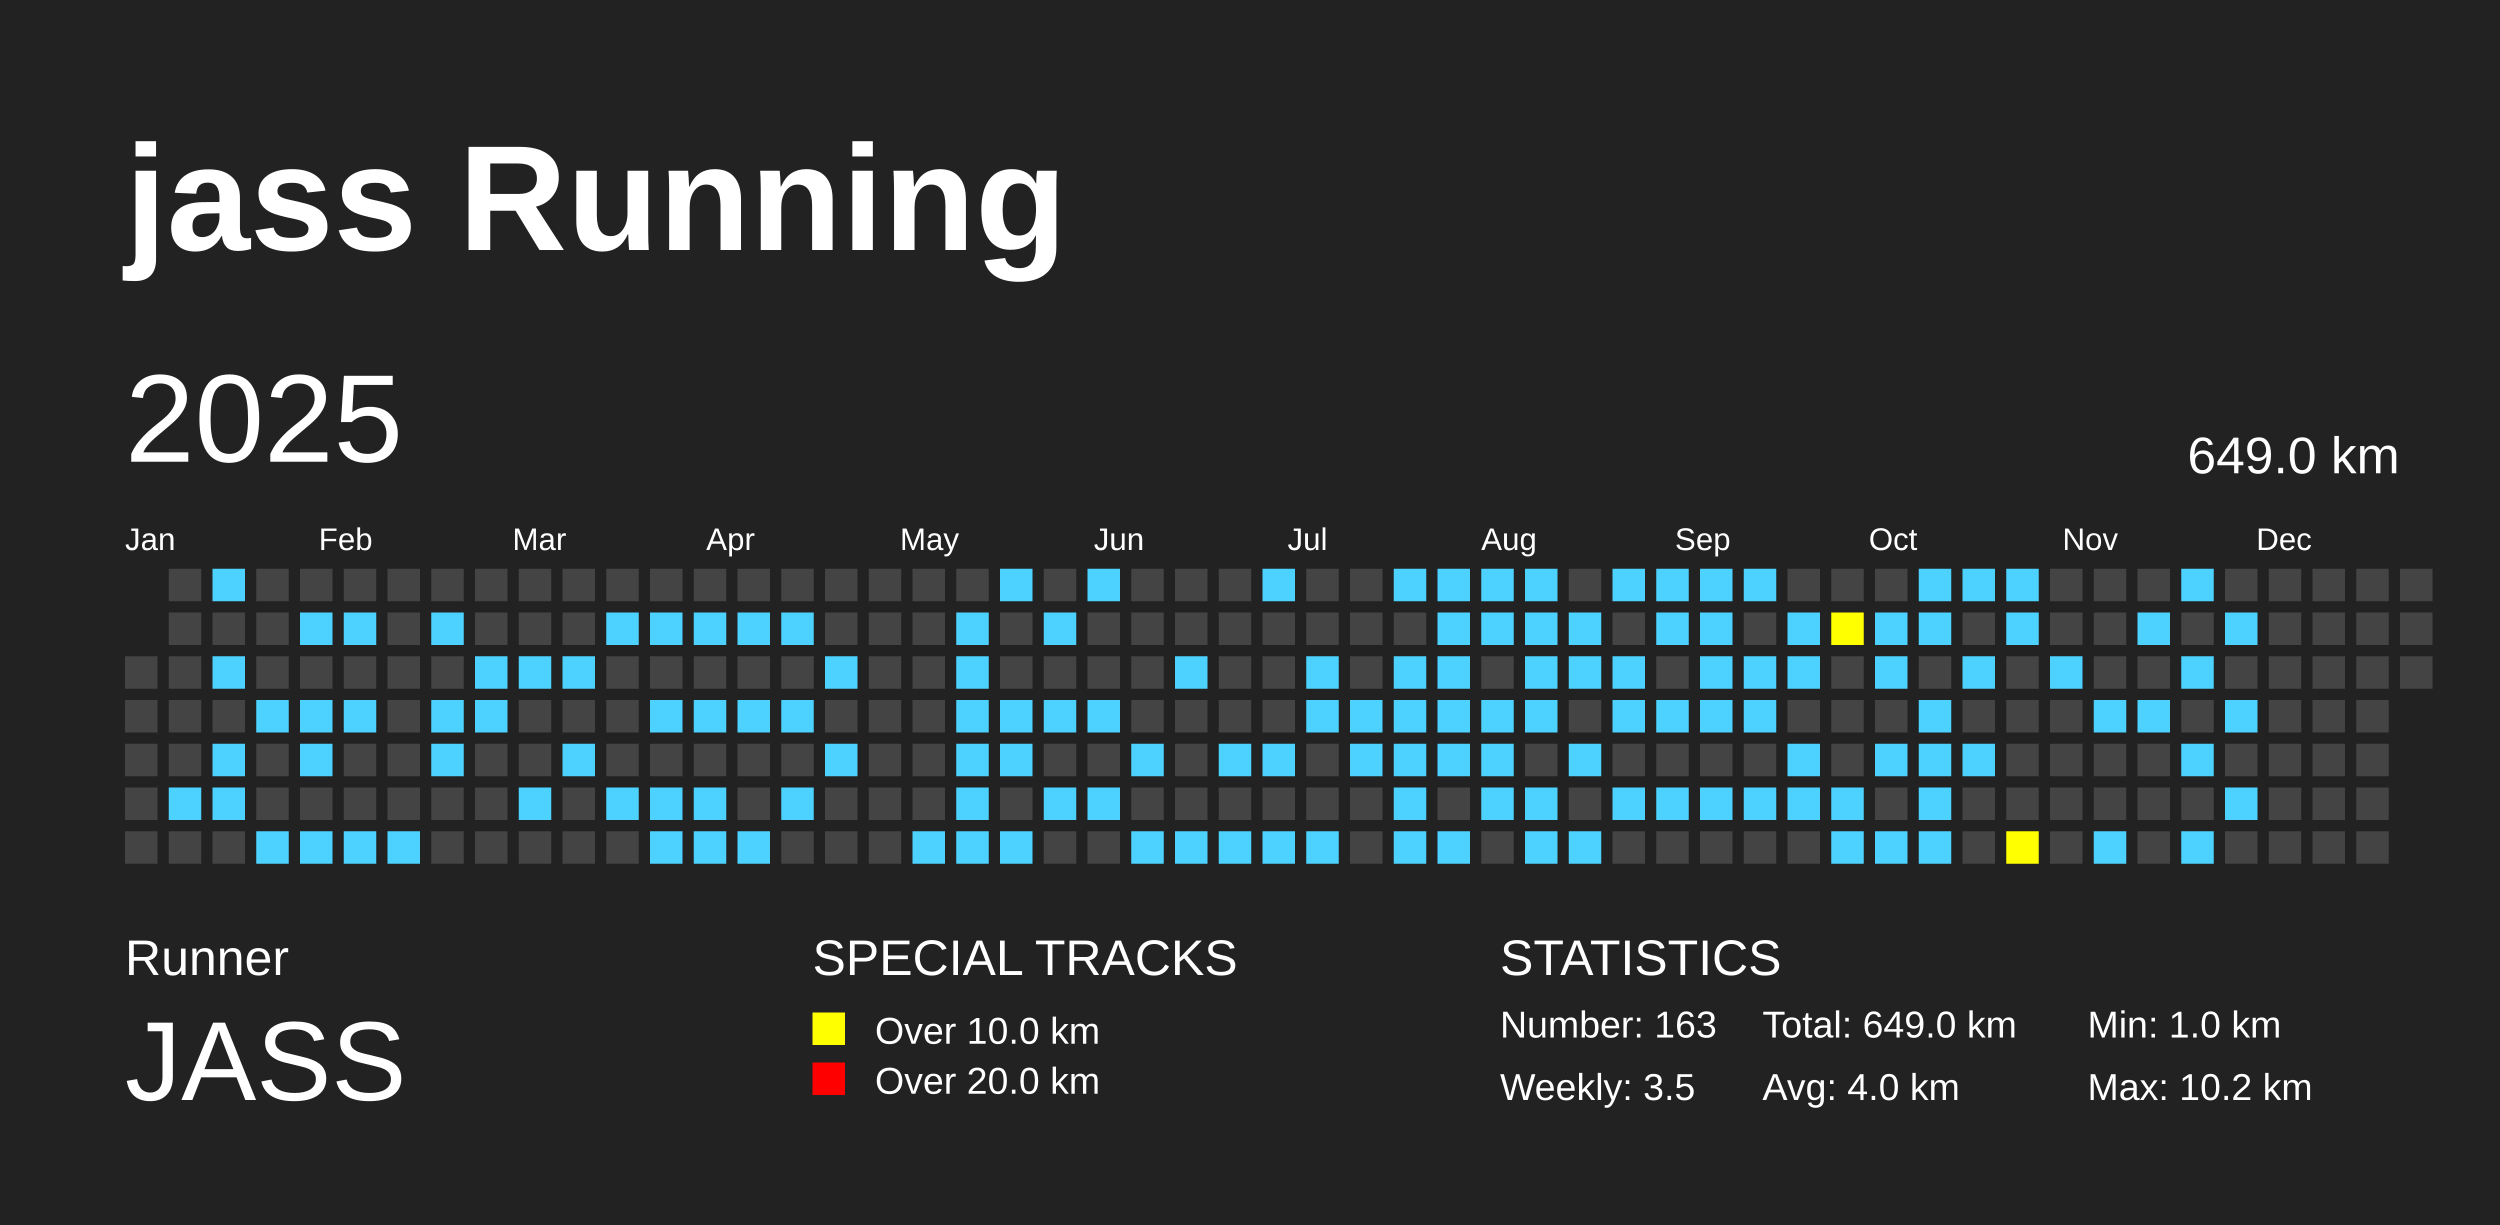
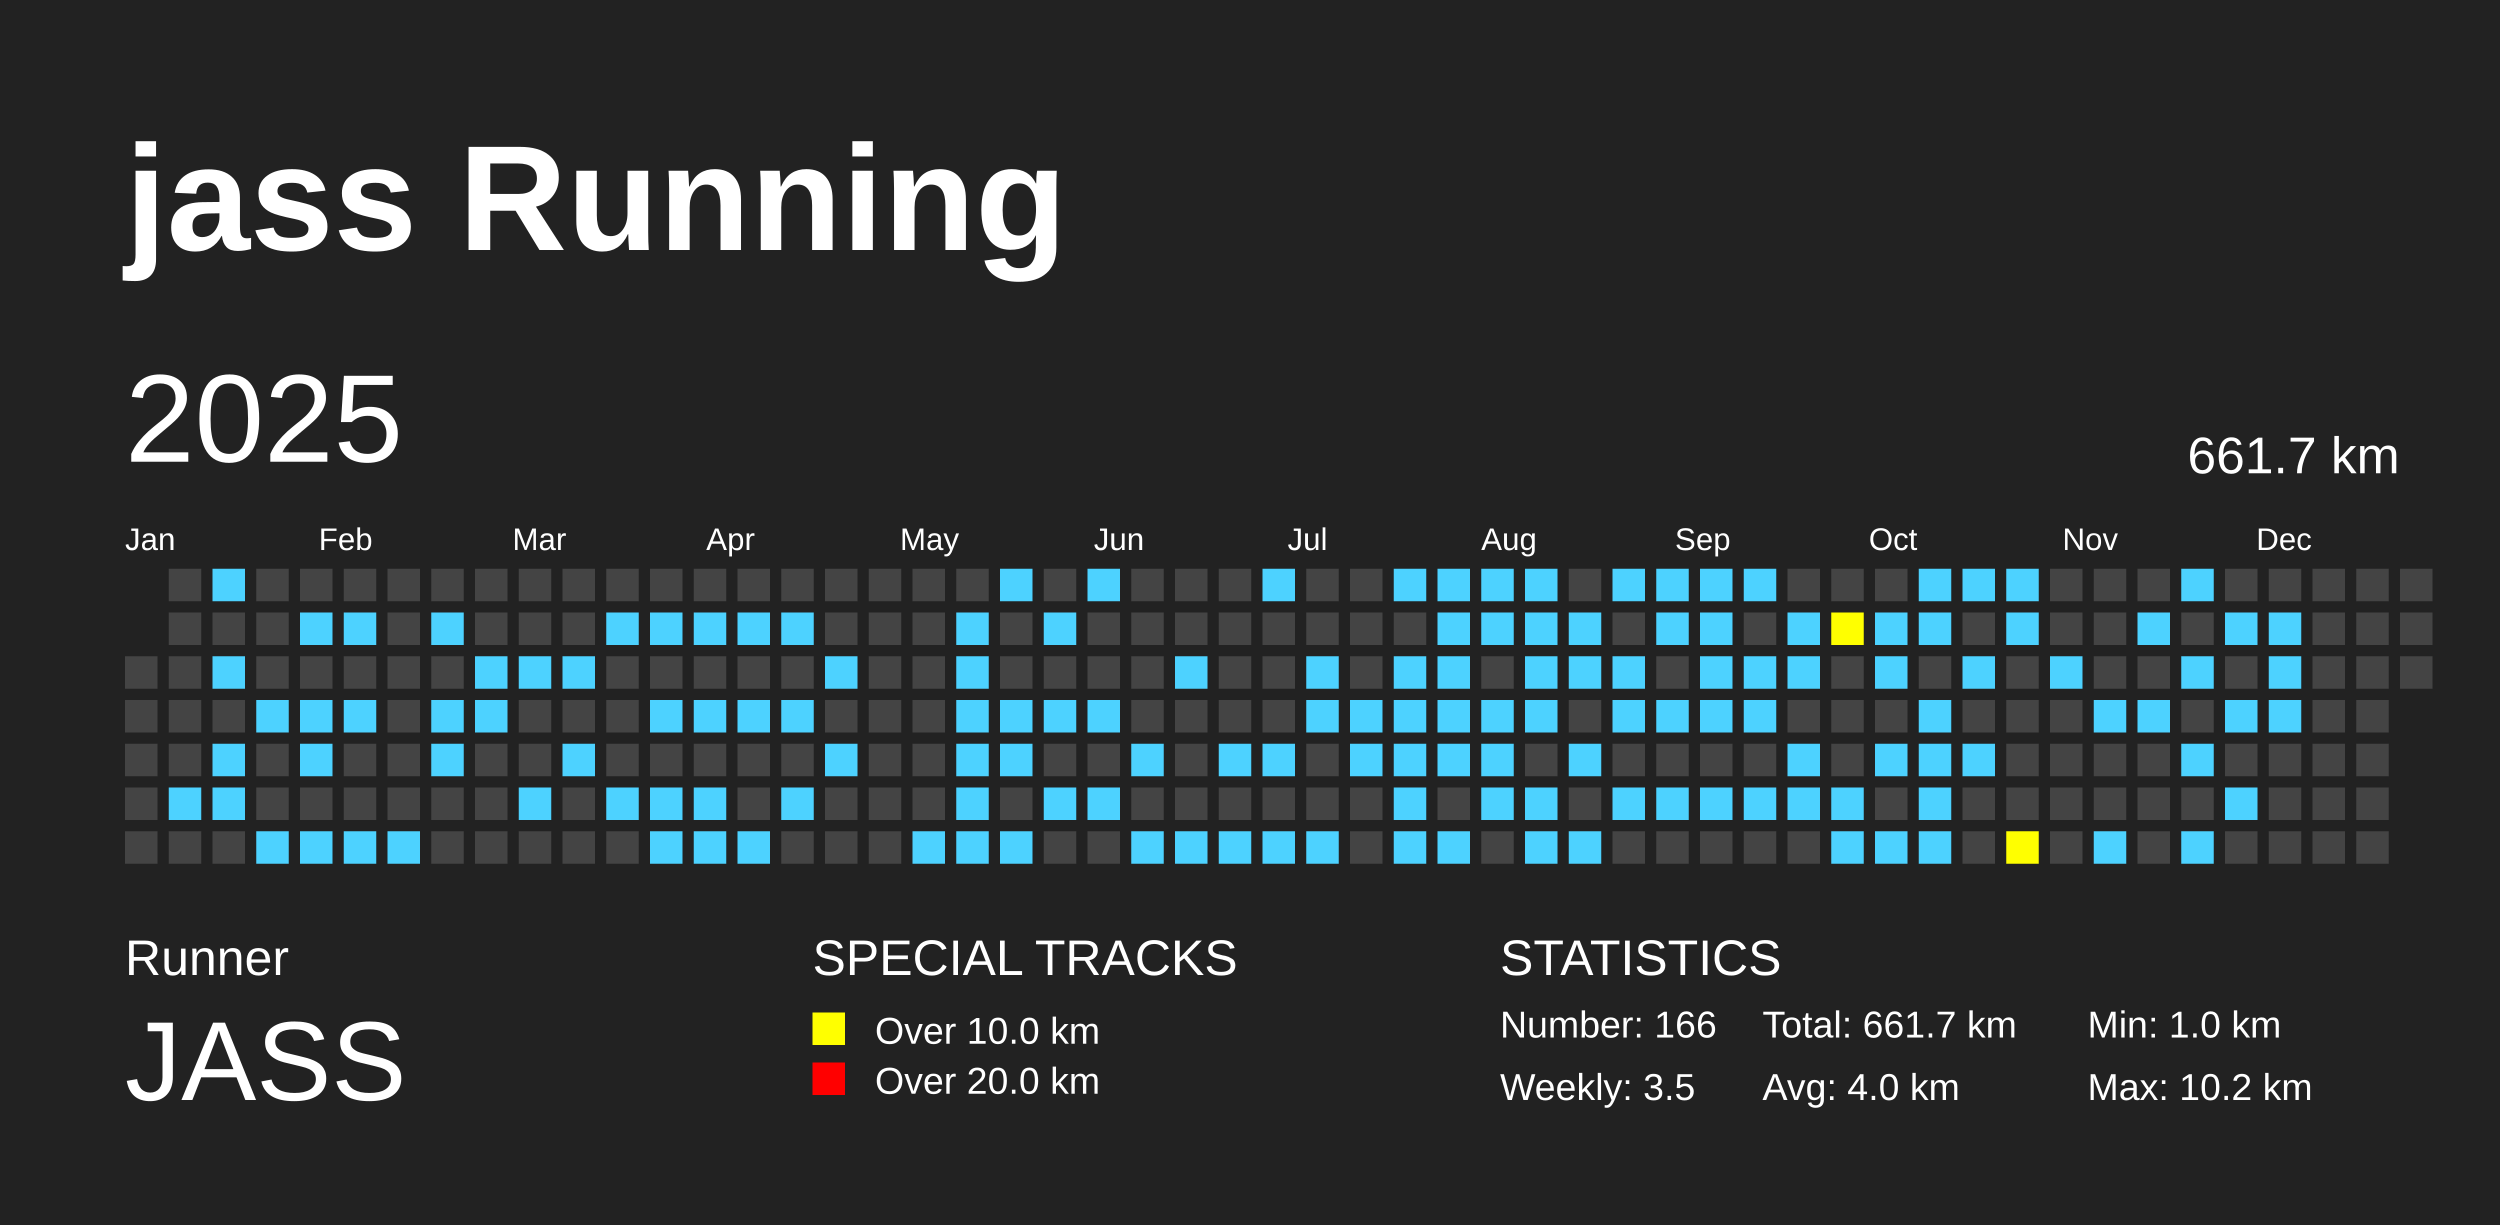
<svg xmlns="http://www.w3.org/2000/svg" baseProfile="full" height="98mm" version="1.1" viewBox="0,0,200,98" width="200mm">
  <defs />
  <rect fill="#222222" height="98" width="200" x="0" y="0" />
  <text fill="#FFFFFF" style="font-size:12px; font-family:Arial; font-weight:bold;" x="10" y="20">jass Running</text>
  <text fill="#FFFFFF" style="font-size:4px; font-family:Arial" x="10" y="78">Runner</text>
  <text fill="#FFFFFF" style="font-size:9px; font-family:Arial" x="10" y="88">JASS</text>
  <text fill="#FFFFFF" style="font-size:4px; font-family:Arial" x="65" y="78">SPECIAL TRACKS</text>
  <rect fill="yellow" height="2.6" width="2.6" x="65" y="81" />
  <text fill="#FFFFFF" style="font-size:3px; font-family:Arial" x="70" y="83.5">Over 10.0 km</text>
  <rect fill="red" height="2.6" width="2.6" x="65" y="85" />
  <text fill="#FFFFFF" style="font-size:3px; font-family:Arial" x="70" y="87.5">Over 20.0 km</text>
  <text fill="#FFFFFF" style="font-size:4px; font-family:Arial" x="120" y="78">STATISTICS</text>
-   <text fill="#FFFFFF" style="font-size:3px; font-family:Arial" x="120" y="83">Number: 163</text>
+   <text fill="#FFFFFF" style="font-size:3px; font-family:Arial" x="120" y="83">Number: 166</text>
  <text fill="#FFFFFF" style="font-size:3px; font-family:Arial" x="120" y="88">Weekly: 3.5</text>
-   <text fill="#FFFFFF" style="font-size:3px; font-family:Arial" x="141" y="83">Total: 649.0 km</text>
+   <text fill="#FFFFFF" style="font-size:3px; font-family:Arial" x="141" y="83">Total: 661.7 km</text>
  <text fill="#FFFFFF" style="font-size:3px; font-family:Arial" x="141" y="88">Avg: 4.0 km</text>
  <text fill="#FFFFFF" style="font-size:3px; font-family:Arial" x="167" y="83">Min: 1.0 km</text>
  <text fill="#FFFFFF" style="font-size:3px; font-family:Arial" x="167" y="88">Max: 10.2 km</text>
  <text dominant-baseline="hanging" fill="#FFFFFF" style="font-size:10.0px; font-family:Arial;" x="10" y="30">2025</text>
-   <text dominant-baseline="hanging" fill="#FFFFFF" style="font-size:4.125px; font-family:Arial;" x="175" y="35">649.0 km</text>
+   <text dominant-baseline="hanging" fill="#FFFFFF" style="font-size:4.125px; font-family:Arial;" x="175" y="35">661.7 km</text>
  <text fill="#FFFFFF" style="font-size:2.5px; font-family:Arial" x="10.0" y="44">Jan</text>
  <text fill="#FFFFFF" style="font-size:2.5px; font-family:Arial" x="25.5" y="44">Feb</text>
  <text fill="#FFFFFF" style="font-size:2.5px; font-family:Arial" x="41.0" y="44">Mar</text>
  <text fill="#FFFFFF" style="font-size:2.5px; font-family:Arial" x="56.5" y="44">Apr</text>
  <text fill="#FFFFFF" style="font-size:2.5px; font-family:Arial" x="72.0" y="44">May</text>
  <text fill="#FFFFFF" style="font-size:2.5px; font-family:Arial" x="87.5" y="44">Jun</text>
  <text fill="#FFFFFF" style="font-size:2.5px; font-family:Arial" x="103.0" y="44">Jul</text>
  <text fill="#FFFFFF" style="font-size:2.5px; font-family:Arial" x="118.5" y="44">Aug</text>
  <text fill="#FFFFFF" style="font-size:2.5px; font-family:Arial" x="134.0" y="44">Sep</text>
  <text fill="#FFFFFF" style="font-size:2.5px; font-family:Arial" x="149.5" y="44">Oct</text>
  <text fill="#FFFFFF" style="font-size:2.5px; font-family:Arial" x="165.0" y="44">Nov</text>
  <text fill="#FFFFFF" style="font-size:2.5px; font-family:Arial" x="180.5" y="44">Dec</text>
  <rect fill="#444444" height="2.6" width="2.6" x="10.0" y="52.5" />
  <rect fill="#444444" height="2.6" width="2.6" x="10.0" y="56.0" />
  <rect fill="#444444" height="2.6" width="2.6" x="10.0" y="59.5" />
  <rect fill="#444444" height="2.6" width="2.6" x="10.0" y="63.0" />
  <rect fill="#444444" height="2.6" width="2.6" x="10.0" y="66.5" />
  <rect fill="#444444" height="2.6" width="2.6" x="13.5" y="45.5" />
  <rect fill="#444444" height="2.6" width="2.6" x="13.5" y="49.0" />
  <rect fill="#444444" height="2.6" width="2.6" x="13.5" y="52.5" />
  <rect fill="#444444" height="2.6" width="2.6" x="13.5" y="56.0" />
  <rect fill="#444444" height="2.6" width="2.6" x="13.5" y="59.5" />
  <rect fill="#4DD2FF" height="2.6" width="2.6" x="13.5" y="63.0" />
  <rect fill="#444444" height="2.6" width="2.6" x="13.5" y="66.5" />
  <rect fill="#4DD2FF" height="2.6" width="2.6" x="17.0" y="45.5" />
  <rect fill="#444444" height="2.6" width="2.6" x="17.0" y="49.0" />
  <rect fill="#4DD2FF" height="2.6" width="2.6" x="17.0" y="52.5" />
  <rect fill="#444444" height="2.6" width="2.6" x="17.0" y="56.0" />
  <rect fill="#4DD2FF" height="2.6" width="2.6" x="17.0" y="59.5" />
  <rect fill="#4DD2FF" height="2.6" width="2.6" x="17.0" y="63.0" />
  <rect fill="#444444" height="2.6" width="2.6" x="17.0" y="66.5" />
  <rect fill="#444444" height="2.6" width="2.6" x="20.5" y="45.5" />
  <rect fill="#444444" height="2.6" width="2.6" x="20.5" y="49.0" />
  <rect fill="#444444" height="2.6" width="2.6" x="20.5" y="52.5" />
  <rect fill="#4DD2FF" height="2.6" width="2.6" x="20.5" y="56.0" />
  <rect fill="#444444" height="2.6" width="2.6" x="20.5" y="59.5" />
  <rect fill="#444444" height="2.6" width="2.6" x="20.5" y="63.0" />
  <rect fill="#4DD2FF" height="2.6" width="2.6" x="20.5" y="66.5" />
  <rect fill="#444444" height="2.6" width="2.6" x="24.0" y="45.5" />
  <rect fill="#4DD2FF" height="2.6" width="2.6" x="24.0" y="49.0" />
  <rect fill="#444444" height="2.6" width="2.6" x="24.0" y="52.5" />
  <rect fill="#4DD2FF" height="2.6" width="2.6" x="24.0" y="56.0" />
  <rect fill="#4DD2FF" height="2.6" width="2.6" x="24.0" y="59.5" />
  <rect fill="#444444" height="2.6" width="2.6" x="24.0" y="63.0" />
  <rect fill="#4DD2FF" height="2.6" width="2.6" x="24.0" y="66.5" />
  <rect fill="#444444" height="2.6" width="2.6" x="27.5" y="45.5" />
  <rect fill="#4DD2FF" height="2.6" width="2.6" x="27.5" y="49.0" />
  <rect fill="#444444" height="2.6" width="2.6" x="27.5" y="52.5" />
  <rect fill="#4DD2FF" height="2.6" width="2.6" x="27.5" y="56.0" />
  <rect fill="#444444" height="2.6" width="2.6" x="27.5" y="59.5" />
  <rect fill="#444444" height="2.6" width="2.6" x="27.5" y="63.0" />
  <rect fill="#4DD2FF" height="2.6" width="2.6" x="27.5" y="66.5" />
  <rect fill="#444444" height="2.6" width="2.6" x="31.0" y="45.5" />
  <rect fill="#444444" height="2.6" width="2.6" x="31.0" y="49.0" />
  <rect fill="#444444" height="2.6" width="2.6" x="31.0" y="52.5" />
  <rect fill="#444444" height="2.6" width="2.6" x="31.0" y="56.0" />
  <rect fill="#444444" height="2.6" width="2.6" x="31.0" y="59.5" />
  <rect fill="#444444" height="2.6" width="2.6" x="31.0" y="63.0" />
  <rect fill="#4DD2FF" height="2.6" width="2.6" x="31.0" y="66.5" />
  <rect fill="#444444" height="2.6" width="2.6" x="34.5" y="45.5" />
  <rect fill="#4DD2FF" height="2.6" width="2.6" x="34.5" y="49.0" />
  <rect fill="#444444" height="2.6" width="2.6" x="34.5" y="52.5" />
  <rect fill="#4DD2FF" height="2.6" width="2.6" x="34.5" y="56.0" />
  <rect fill="#4DD2FF" height="2.6" width="2.6" x="34.5" y="59.5" />
  <rect fill="#444444" height="2.6" width="2.6" x="34.5" y="63.0" />
  <rect fill="#444444" height="2.6" width="2.6" x="34.5" y="66.5" />
  <rect fill="#444444" height="2.6" width="2.6" x="38.0" y="45.5" />
  <rect fill="#444444" height="2.6" width="2.6" x="38.0" y="49.0" />
  <rect fill="#4DD2FF" height="2.6" width="2.6" x="38.0" y="52.5" />
  <rect fill="#4DD2FF" height="2.6" width="2.6" x="38.0" y="56.0" />
  <rect fill="#444444" height="2.6" width="2.6" x="38.0" y="59.5" />
  <rect fill="#444444" height="2.6" width="2.6" x="38.0" y="63.0" />
  <rect fill="#444444" height="2.6" width="2.6" x="38.0" y="66.5" />
  <rect fill="#444444" height="2.6" width="2.6" x="41.5" y="45.5" />
  <rect fill="#444444" height="2.6" width="2.6" x="41.5" y="49.0" />
  <rect fill="#4DD2FF" height="2.6" width="2.6" x="41.5" y="52.5" />
  <rect fill="#444444" height="2.6" width="2.6" x="41.5" y="56.0" />
  <rect fill="#444444" height="2.6" width="2.6" x="41.5" y="59.5" />
  <rect fill="#4DD2FF" height="2.6" width="2.6" x="41.5" y="63.0" />
  <rect fill="#444444" height="2.6" width="2.6" x="41.5" y="66.5" />
  <rect fill="#444444" height="2.6" width="2.6" x="45.0" y="45.5" />
  <rect fill="#444444" height="2.6" width="2.6" x="45.0" y="49.0" />
  <rect fill="#4DD2FF" height="2.6" width="2.6" x="45.0" y="52.5" />
  <rect fill="#444444" height="2.6" width="2.6" x="45.0" y="56.0" />
  <rect fill="#4DD2FF" height="2.6" width="2.6" x="45.0" y="59.5" />
  <rect fill="#444444" height="2.6" width="2.6" x="45.0" y="63.0" />
  <rect fill="#444444" height="2.6" width="2.6" x="45.0" y="66.5" />
  <rect fill="#444444" height="2.6" width="2.6" x="48.5" y="45.5" />
  <rect fill="#4DD2FF" height="2.6" width="2.6" x="48.5" y="49.0" />
  <rect fill="#444444" height="2.6" width="2.6" x="48.5" y="52.5" />
  <rect fill="#444444" height="2.6" width="2.6" x="48.5" y="56.0" />
  <rect fill="#444444" height="2.6" width="2.6" x="48.5" y="59.5" />
  <rect fill="#4DD2FF" height="2.6" width="2.6" x="48.5" y="63.0" />
  <rect fill="#444444" height="2.6" width="2.6" x="48.5" y="66.5" />
  <rect fill="#444444" height="2.6" width="2.6" x="52.0" y="45.5" />
  <rect fill="#4DD2FF" height="2.6" width="2.6" x="52.0" y="49.0" />
  <rect fill="#444444" height="2.6" width="2.6" x="52.0" y="52.5" />
  <rect fill="#4DD2FF" height="2.6" width="2.6" x="52.0" y="56.0" />
  <rect fill="#444444" height="2.6" width="2.6" x="52.0" y="59.5" />
  <rect fill="#4DD2FF" height="2.6" width="2.6" x="52.0" y="63.0" />
  <rect fill="#4DD2FF" height="2.6" width="2.6" x="52.0" y="66.5" />
  <rect fill="#444444" height="2.6" width="2.6" x="55.5" y="45.5" />
  <rect fill="#4DD2FF" height="2.6" width="2.6" x="55.5" y="49.0" />
  <rect fill="#444444" height="2.6" width="2.6" x="55.5" y="52.5" />
  <rect fill="#4DD2FF" height="2.6" width="2.6" x="55.5" y="56.0" />
  <rect fill="#444444" height="2.6" width="2.6" x="55.5" y="59.5" />
  <rect fill="#4DD2FF" height="2.6" width="2.6" x="55.5" y="63.0" />
  <rect fill="#4DD2FF" height="2.6" width="2.6" x="55.5" y="66.5" />
  <rect fill="#444444" height="2.6" width="2.6" x="59.0" y="45.5" />
  <rect fill="#4DD2FF" height="2.6" width="2.6" x="59.0" y="49.0" />
  <rect fill="#444444" height="2.6" width="2.6" x="59.0" y="52.5" />
  <rect fill="#4DD2FF" height="2.6" width="2.6" x="59.0" y="56.0" />
  <rect fill="#444444" height="2.6" width="2.6" x="59.0" y="59.5" />
  <rect fill="#444444" height="2.6" width="2.6" x="59.0" y="63.0" />
  <rect fill="#4DD2FF" height="2.6" width="2.6" x="59.0" y="66.5" />
  <rect fill="#444444" height="2.6" width="2.6" x="62.5" y="45.5" />
  <rect fill="#4DD2FF" height="2.6" width="2.6" x="62.5" y="49.0" />
  <rect fill="#444444" height="2.6" width="2.6" x="62.5" y="52.5" />
  <rect fill="#4DD2FF" height="2.6" width="2.6" x="62.5" y="56.0" />
  <rect fill="#444444" height="2.6" width="2.6" x="62.5" y="59.5" />
  <rect fill="#4DD2FF" height="2.6" width="2.6" x="62.5" y="63.0" />
  <rect fill="#444444" height="2.6" width="2.6" x="62.5" y="66.5" />
  <rect fill="#444444" height="2.6" width="2.6" x="66.0" y="45.5" />
  <rect fill="#444444" height="2.6" width="2.6" x="66.0" y="49.0" />
  <rect fill="#4DD2FF" height="2.6" width="2.6" x="66.0" y="52.5" />
  <rect fill="#444444" height="2.6" width="2.6" x="66.0" y="56.0" />
  <rect fill="#4DD2FF" height="2.6" width="2.6" x="66.0" y="59.5" />
  <rect fill="#444444" height="2.6" width="2.6" x="66.0" y="63.0" />
  <rect fill="#444444" height="2.6" width="2.6" x="66.0" y="66.5" />
  <rect fill="#444444" height="2.6" width="2.6" x="69.5" y="45.5" />
  <rect fill="#444444" height="2.6" width="2.6" x="69.5" y="49.0" />
  <rect fill="#444444" height="2.6" width="2.6" x="69.5" y="52.5" />
  <rect fill="#444444" height="2.6" width="2.6" x="69.5" y="56.0" />
  <rect fill="#444444" height="2.6" width="2.6" x="69.5" y="59.5" />
  <rect fill="#444444" height="2.6" width="2.6" x="69.5" y="63.0" />
  <rect fill="#444444" height="2.6" width="2.6" x="69.5" y="66.5" />
  <rect fill="#444444" height="2.6" width="2.6" x="73.0" y="45.5" />
  <rect fill="#444444" height="2.6" width="2.6" x="73.0" y="49.0" />
  <rect fill="#444444" height="2.6" width="2.6" x="73.0" y="52.5" />
  <rect fill="#444444" height="2.6" width="2.6" x="73.0" y="56.0" />
  <rect fill="#444444" height="2.6" width="2.6" x="73.0" y="59.5" />
  <rect fill="#444444" height="2.6" width="2.6" x="73.0" y="63.0" />
  <rect fill="#4DD2FF" height="2.6" width="2.6" x="73.0" y="66.5" />
  <rect fill="#444444" height="2.6" width="2.6" x="76.5" y="45.5" />
  <rect fill="#4DD2FF" height="2.6" width="2.6" x="76.5" y="49.0" />
  <rect fill="#4DD2FF" height="2.6" width="2.6" x="76.5" y="52.5" />
  <rect fill="#4DD2FF" height="2.6" width="2.6" x="76.5" y="56.0" />
  <rect fill="#4DD2FF" height="2.6" width="2.6" x="76.5" y="59.5" />
  <rect fill="#4DD2FF" height="2.6" width="2.6" x="76.5" y="63.0" />
  <rect fill="#4DD2FF" height="2.6" width="2.6" x="76.5" y="66.5" />
  <rect fill="#4DD2FF" height="2.6" width="2.6" x="80.0" y="45.5" />
  <rect fill="#444444" height="2.6" width="2.6" x="80.0" y="49.0" />
  <rect fill="#444444" height="2.6" width="2.6" x="80.0" y="52.5" />
  <rect fill="#4DD2FF" height="2.6" width="2.6" x="80.0" y="56.0" />
  <rect fill="#4DD2FF" height="2.6" width="2.6" x="80.0" y="59.5" />
  <rect fill="#444444" height="2.6" width="2.6" x="80.0" y="63.0" />
  <rect fill="#4DD2FF" height="2.6" width="2.6" x="80.0" y="66.5" />
  <rect fill="#444444" height="2.6" width="2.6" x="83.5" y="45.5" />
  <rect fill="#4DD2FF" height="2.6" width="2.6" x="83.5" y="49.0" />
  <rect fill="#444444" height="2.6" width="2.6" x="83.5" y="52.5" />
  <rect fill="#4DD2FF" height="2.6" width="2.6" x="83.5" y="56.0" />
  <rect fill="#444444" height="2.6" width="2.6" x="83.5" y="59.5" />
  <rect fill="#4DD2FF" height="2.6" width="2.6" x="83.5" y="63.0" />
  <rect fill="#444444" height="2.6" width="2.6" x="83.5" y="66.5" />
  <rect fill="#4DD2FF" height="2.6" width="2.6" x="87.0" y="45.5" />
  <rect fill="#444444" height="2.6" width="2.6" x="87.0" y="49.0" />
  <rect fill="#444444" height="2.6" width="2.6" x="87.0" y="52.5" />
  <rect fill="#4DD2FF" height="2.6" width="2.6" x="87.0" y="56.0" />
  <rect fill="#444444" height="2.6" width="2.6" x="87.0" y="59.5" />
  <rect fill="#4DD2FF" height="2.6" width="2.6" x="87.0" y="63.0" />
  <rect fill="#444444" height="2.6" width="2.6" x="87.0" y="66.5" />
  <rect fill="#444444" height="2.6" width="2.6" x="90.5" y="45.5" />
  <rect fill="#444444" height="2.6" width="2.6" x="90.5" y="49.0" />
  <rect fill="#444444" height="2.6" width="2.6" x="90.5" y="52.5" />
  <rect fill="#444444" height="2.6" width="2.6" x="90.5" y="56.0" />
  <rect fill="#4DD2FF" height="2.6" width="2.6" x="90.5" y="59.5" />
  <rect fill="#444444" height="2.6" width="2.6" x="90.5" y="63.0" />
  <rect fill="#4DD2FF" height="2.6" width="2.6" x="90.5" y="66.5" />
  <rect fill="#444444" height="2.6" width="2.6" x="94.0" y="45.5" />
  <rect fill="#444444" height="2.6" width="2.6" x="94.0" y="49.0" />
  <rect fill="#4DD2FF" height="2.6" width="2.6" x="94.0" y="52.5" />
  <rect fill="#444444" height="2.6" width="2.6" x="94.0" y="56.0" />
  <rect fill="#444444" height="2.6" width="2.6" x="94.0" y="59.5" />
  <rect fill="#444444" height="2.6" width="2.6" x="94.0" y="63.0" />
  <rect fill="#4DD2FF" height="2.6" width="2.6" x="94.0" y="66.5" />
  <rect fill="#444444" height="2.6" width="2.6" x="97.5" y="45.5" />
  <rect fill="#444444" height="2.6" width="2.6" x="97.5" y="49.0" />
  <rect fill="#444444" height="2.6" width="2.6" x="97.5" y="52.5" />
  <rect fill="#444444" height="2.6" width="2.6" x="97.5" y="56.0" />
  <rect fill="#4DD2FF" height="2.6" width="2.6" x="97.5" y="59.5" />
  <rect fill="#444444" height="2.6" width="2.6" x="97.5" y="63.0" />
  <rect fill="#4DD2FF" height="2.6" width="2.6" x="97.5" y="66.5" />
  <rect fill="#4DD2FF" height="2.6" width="2.6" x="101.0" y="45.5" />
  <rect fill="#444444" height="2.6" width="2.6" x="101.0" y="49.0" />
  <rect fill="#444444" height="2.6" width="2.6" x="101.0" y="52.5" />
  <rect fill="#444444" height="2.6" width="2.6" x="101.0" y="56.0" />
  <rect fill="#4DD2FF" height="2.6" width="2.6" x="101.0" y="59.5" />
  <rect fill="#444444" height="2.6" width="2.6" x="101.0" y="63.0" />
  <rect fill="#4DD2FF" height="2.6" width="2.6" x="101.0" y="66.5" />
  <rect fill="#444444" height="2.6" width="2.6" x="104.5" y="45.5" />
  <rect fill="#444444" height="2.6" width="2.6" x="104.5" y="49.0" />
  <rect fill="#4DD2FF" height="2.6" width="2.6" x="104.5" y="52.5" />
  <rect fill="#4DD2FF" height="2.6" width="2.6" x="104.5" y="56.0" />
  <rect fill="#444444" height="2.6" width="2.6" x="104.5" y="59.5" />
  <rect fill="#444444" height="2.6" width="2.6" x="104.5" y="63.0" />
  <rect fill="#4DD2FF" height="2.6" width="2.6" x="104.5" y="66.5" />
  <rect fill="#444444" height="2.6" width="2.6" x="108.0" y="45.5" />
  <rect fill="#444444" height="2.6" width="2.6" x="108.0" y="49.0" />
  <rect fill="#444444" height="2.6" width="2.6" x="108.0" y="52.5" />
  <rect fill="#4DD2FF" height="2.6" width="2.6" x="108.0" y="56.0" />
  <rect fill="#4DD2FF" height="2.6" width="2.6" x="108.0" y="59.5" />
  <rect fill="#444444" height="2.6" width="2.6" x="108.0" y="63.0" />
  <rect fill="#444444" height="2.6" width="2.6" x="108.0" y="66.5" />
  <rect fill="#4DD2FF" height="2.6" width="2.6" x="111.5" y="45.5" />
  <rect fill="#444444" height="2.6" width="2.6" x="111.5" y="49.0" />
  <rect fill="#4DD2FF" height="2.6" width="2.6" x="111.5" y="52.5" />
  <rect fill="#4DD2FF" height="2.6" width="2.6" x="111.5" y="56.0" />
  <rect fill="#4DD2FF" height="2.6" width="2.6" x="111.5" y="59.5" />
  <rect fill="#4DD2FF" height="2.6" width="2.6" x="111.5" y="63.0" />
  <rect fill="#4DD2FF" height="2.6" width="2.6" x="111.5" y="66.5" />
  <rect fill="#4DD2FF" height="2.6" width="2.6" x="115.0" y="45.5" />
  <rect fill="#4DD2FF" height="2.6" width="2.6" x="115.0" y="49.0" />
  <rect fill="#4DD2FF" height="2.6" width="2.6" x="115.0" y="52.5" />
  <rect fill="#4DD2FF" height="2.6" width="2.6" x="115.0" y="56.0" />
  <rect fill="#4DD2FF" height="2.6" width="2.6" x="115.0" y="59.5" />
  <rect fill="#444444" height="2.6" width="2.6" x="115.0" y="63.0" />
  <rect fill="#4DD2FF" height="2.6" width="2.6" x="115.0" y="66.5" />
  <rect fill="#4DD2FF" height="2.6" width="2.6" x="118.5" y="45.5" />
  <rect fill="#4DD2FF" height="2.6" width="2.6" x="118.5" y="49.0" />
  <rect fill="#444444" height="2.6" width="2.6" x="118.5" y="52.5" />
  <rect fill="#4DD2FF" height="2.6" width="2.6" x="118.5" y="56.0" />
  <rect fill="#4DD2FF" height="2.6" width="2.6" x="118.5" y="59.5" />
  <rect fill="#4DD2FF" height="2.6" width="2.6" x="118.5" y="63.0" />
  <rect fill="#444444" height="2.6" width="2.6" x="118.5" y="66.5" />
  <rect fill="#4DD2FF" height="2.6" width="2.6" x="122.0" y="45.5" />
  <rect fill="#4DD2FF" height="2.6" width="2.6" x="122.0" y="49.0" />
  <rect fill="#4DD2FF" height="2.6" width="2.6" x="122.0" y="52.5" />
  <rect fill="#4DD2FF" height="2.6" width="2.6" x="122.0" y="56.0" />
  <rect fill="#444444" height="2.6" width="2.6" x="122.0" y="59.5" />
  <rect fill="#4DD2FF" height="2.6" width="2.6" x="122.0" y="63.0" />
  <rect fill="#4DD2FF" height="2.6" width="2.6" x="122.0" y="66.5" />
  <rect fill="#444444" height="2.6" width="2.6" x="125.5" y="45.5" />
  <rect fill="#4DD2FF" height="2.6" width="2.6" x="125.5" y="49.0" />
  <rect fill="#4DD2FF" height="2.6" width="2.6" x="125.5" y="52.5" />
  <rect fill="#444444" height="2.6" width="2.6" x="125.5" y="56.0" />
  <rect fill="#4DD2FF" height="2.6" width="2.6" x="125.5" y="59.5" />
  <rect fill="#444444" height="2.6" width="2.6" x="125.5" y="63.0" />
  <rect fill="#4DD2FF" height="2.6" width="2.6" x="125.5" y="66.5" />
  <rect fill="#4DD2FF" height="2.6" width="2.6" x="129.0" y="45.5" />
  <rect fill="#444444" height="2.6" width="2.6" x="129.0" y="49.0" />
  <rect fill="#4DD2FF" height="2.6" width="2.6" x="129.0" y="52.5" />
  <rect fill="#4DD2FF" height="2.6" width="2.6" x="129.0" y="56.0" />
  <rect fill="#444444" height="2.6" width="2.6" x="129.0" y="59.5" />
  <rect fill="#4DD2FF" height="2.6" width="2.6" x="129.0" y="63.0" />
  <rect fill="#444444" height="2.6" width="2.6" x="129.0" y="66.5" />
  <rect fill="#4DD2FF" height="2.6" width="2.6" x="132.5" y="45.5" />
  <rect fill="#4DD2FF" height="2.6" width="2.6" x="132.5" y="49.0" />
  <rect fill="#444444" height="2.6" width="2.6" x="132.5" y="52.5" />
  <rect fill="#4DD2FF" height="2.6" width="2.6" x="132.5" y="56.0" />
  <rect fill="#444444" height="2.6" width="2.6" x="132.5" y="59.5" />
  <rect fill="#4DD2FF" height="2.6" width="2.6" x="132.5" y="63.0" />
  <rect fill="#444444" height="2.6" width="2.6" x="132.5" y="66.5" />
  <rect fill="#4DD2FF" height="2.6" width="2.6" x="136.0" y="45.5" />
  <rect fill="#4DD2FF" height="2.6" width="2.6" x="136.0" y="49.0" />
  <rect fill="#4DD2FF" height="2.6" width="2.6" x="136.0" y="52.5" />
  <rect fill="#4DD2FF" height="2.6" width="2.6" x="136.0" y="56.0" />
  <rect fill="#444444" height="2.6" width="2.6" x="136.0" y="59.5" />
  <rect fill="#4DD2FF" height="2.6" width="2.6" x="136.0" y="63.0" />
  <rect fill="#444444" height="2.6" width="2.6" x="136.0" y="66.5" />
  <rect fill="#4DD2FF" height="2.6" width="2.6" x="139.5" y="45.5" />
  <rect fill="#444444" height="2.6" width="2.6" x="139.5" y="49.0" />
  <rect fill="#4DD2FF" height="2.6" width="2.6" x="139.5" y="52.5" />
  <rect fill="#4DD2FF" height="2.6" width="2.6" x="139.5" y="56.0" />
  <rect fill="#444444" height="2.6" width="2.6" x="139.5" y="59.5" />
  <rect fill="#4DD2FF" height="2.6" width="2.6" x="139.5" y="63.0" />
  <rect fill="#444444" height="2.6" width="2.6" x="139.5" y="66.5" />
  <rect fill="#444444" height="2.6" width="2.6" x="143.0" y="45.5" />
  <rect fill="#4DD2FF" height="2.6" width="2.6" x="143.0" y="49.0" />
  <rect fill="#4DD2FF" height="2.6" width="2.6" x="143.0" y="52.5" />
  <rect fill="#444444" height="2.6" width="2.6" x="143.0" y="56.0" />
  <rect fill="#4DD2FF" height="2.6" width="2.6" x="143.0" y="59.5" />
  <rect fill="#4DD2FF" height="2.6" width="2.6" x="143.0" y="63.0" />
  <rect fill="#444444" height="2.6" width="2.6" x="143.0" y="66.5" />
  <rect fill="#444444" height="2.6" width="2.6" x="146.5" y="45.5" />
  <rect fill="yellow" height="2.6" width="2.6" x="146.5" y="49.0" />
  <rect fill="#444444" height="2.6" width="2.6" x="146.5" y="52.5" />
  <rect fill="#444444" height="2.6" width="2.6" x="146.5" y="56.0" />
  <rect fill="#444444" height="2.6" width="2.6" x="146.5" y="59.5" />
  <rect fill="#4DD2FF" height="2.6" width="2.6" x="146.5" y="63.0" />
  <rect fill="#4DD2FF" height="2.6" width="2.6" x="146.5" y="66.5" />
  <rect fill="#444444" height="2.6" width="2.6" x="150.0" y="45.5" />
  <rect fill="#4DD2FF" height="2.6" width="2.6" x="150.0" y="49.0" />
  <rect fill="#4DD2FF" height="2.6" width="2.6" x="150.0" y="52.5" />
  <rect fill="#444444" height="2.6" width="2.6" x="150.0" y="56.0" />
  <rect fill="#4DD2FF" height="2.6" width="2.6" x="150.0" y="59.5" />
  <rect fill="#444444" height="2.6" width="2.6" x="150.0" y="63.0" />
  <rect fill="#4DD2FF" height="2.6" width="2.6" x="150.0" y="66.5" />
  <rect fill="#4DD2FF" height="2.6" width="2.6" x="153.5" y="45.5" />
  <rect fill="#4DD2FF" height="2.6" width="2.6" x="153.5" y="49.0" />
  <rect fill="#444444" height="2.6" width="2.6" x="153.5" y="52.5" />
  <rect fill="#4DD2FF" height="2.6" width="2.6" x="153.5" y="56.0" />
  <rect fill="#4DD2FF" height="2.6" width="2.6" x="153.5" y="59.5" />
  <rect fill="#4DD2FF" height="2.6" width="2.6" x="153.5" y="63.0" />
  <rect fill="#4DD2FF" height="2.6" width="2.6" x="153.5" y="66.5" />
  <rect fill="#4DD2FF" height="2.6" width="2.6" x="157.0" y="45.5" />
  <rect fill="#444444" height="2.6" width="2.6" x="157.0" y="49.0" />
  <rect fill="#4DD2FF" height="2.6" width="2.6" x="157.0" y="52.5" />
  <rect fill="#444444" height="2.6" width="2.6" x="157.0" y="56.0" />
  <rect fill="#4DD2FF" height="2.6" width="2.6" x="157.0" y="59.5" />
  <rect fill="#444444" height="2.6" width="2.6" x="157.0" y="63.0" />
  <rect fill="#444444" height="2.6" width="2.6" x="157.0" y="66.5" />
  <rect fill="#4DD2FF" height="2.6" width="2.6" x="160.5" y="45.5" />
  <rect fill="#4DD2FF" height="2.6" width="2.6" x="160.5" y="49.0" />
  <rect fill="#444444" height="2.6" width="2.6" x="160.5" y="52.5" />
  <rect fill="#444444" height="2.6" width="2.6" x="160.5" y="56.0" />
  <rect fill="#444444" height="2.6" width="2.6" x="160.5" y="59.5" />
  <rect fill="#444444" height="2.6" width="2.6" x="160.5" y="63.0" />
  <rect fill="yellow" height="2.6" width="2.6" x="160.5" y="66.5" />
  <rect fill="#444444" height="2.6" width="2.6" x="164.0" y="45.5" />
  <rect fill="#444444" height="2.6" width="2.6" x="164.0" y="49.0" />
  <rect fill="#4DD2FF" height="2.6" width="2.6" x="164.0" y="52.5" />
  <rect fill="#444444" height="2.6" width="2.6" x="164.0" y="56.0" />
  <rect fill="#444444" height="2.6" width="2.6" x="164.0" y="59.5" />
  <rect fill="#444444" height="2.6" width="2.6" x="164.0" y="63.0" />
  <rect fill="#444444" height="2.6" width="2.6" x="164.0" y="66.5" />
  <rect fill="#444444" height="2.6" width="2.6" x="167.5" y="45.5" />
  <rect fill="#444444" height="2.6" width="2.6" x="167.5" y="49.0" />
  <rect fill="#444444" height="2.6" width="2.6" x="167.5" y="52.5" />
  <rect fill="#4DD2FF" height="2.6" width="2.6" x="167.5" y="56.0" />
  <rect fill="#444444" height="2.6" width="2.6" x="167.5" y="59.5" />
  <rect fill="#444444" height="2.6" width="2.6" x="167.5" y="63.0" />
  <rect fill="#4DD2FF" height="2.6" width="2.6" x="167.5" y="66.5" />
  <rect fill="#444444" height="2.6" width="2.6" x="171.0" y="45.5" />
  <rect fill="#4DD2FF" height="2.6" width="2.6" x="171.0" y="49.0" />
  <rect fill="#444444" height="2.6" width="2.6" x="171.0" y="52.5" />
  <rect fill="#4DD2FF" height="2.6" width="2.6" x="171.0" y="56.0" />
  <rect fill="#444444" height="2.6" width="2.6" x="171.0" y="59.5" />
  <rect fill="#444444" height="2.6" width="2.6" x="171.0" y="63.0" />
  <rect fill="#444444" height="2.6" width="2.6" x="171.0" y="66.5" />
  <rect fill="#4DD2FF" height="2.6" width="2.6" x="174.5" y="45.5" />
  <rect fill="#444444" height="2.6" width="2.6" x="174.5" y="49.0" />
  <rect fill="#4DD2FF" height="2.6" width="2.6" x="174.5" y="52.5" />
  <rect fill="#444444" height="2.6" width="2.6" x="174.5" y="56.0" />
  <rect fill="#4DD2FF" height="2.6" width="2.6" x="174.5" y="59.5" />
  <rect fill="#444444" height="2.6" width="2.6" x="174.5" y="63.0" />
  <rect fill="#4DD2FF" height="2.6" width="2.6" x="174.5" y="66.5" />
  <rect fill="#444444" height="2.6" width="2.6" x="178.0" y="45.5" />
  <rect fill="#4DD2FF" height="2.6" width="2.6" x="178.0" y="49.0" />
  <rect fill="#444444" height="2.6" width="2.6" x="178.0" y="52.5" />
  <rect fill="#4DD2FF" height="2.6" width="2.6" x="178.0" y="56.0" />
  <rect fill="#444444" height="2.6" width="2.6" x="178.0" y="59.5" />
  <rect fill="#4DD2FF" height="2.6" width="2.6" x="178.0" y="63.0" />
  <rect fill="#444444" height="2.6" width="2.6" x="178.0" y="66.5" />
  <rect fill="#444444" height="2.6" width="2.6" x="181.5" y="45.5" />
-   <rect fill="#444444" height="2.6" width="2.6" x="181.5" y="49.0" />
-   <rect fill="#444444" height="2.6" width="2.6" x="181.5" y="52.5" />
-   <rect fill="#444444" height="2.6" width="2.6" x="181.5" y="56.0" />
+   <rect fill="#4DD2FF" height="2.6" width="2.6" x="181.5" y="49.0" />
+   <rect fill="#4DD2FF" height="2.6" width="2.6" x="181.5" y="52.5" />
+   <rect fill="#4DD2FF" height="2.6" width="2.6" x="181.5" y="56.0" />
  <rect fill="#444444" height="2.6" width="2.6" x="181.5" y="59.5" />
  <rect fill="#444444" height="2.6" width="2.6" x="181.5" y="63.0" />
  <rect fill="#444444" height="2.6" width="2.6" x="181.5" y="66.5" />
  <rect fill="#444444" height="2.6" width="2.6" x="185.0" y="45.5" />
  <rect fill="#444444" height="2.6" width="2.6" x="185.0" y="49.0" />
  <rect fill="#444444" height="2.6" width="2.6" x="185.0" y="52.5" />
  <rect fill="#444444" height="2.6" width="2.6" x="185.0" y="56.0" />
  <rect fill="#444444" height="2.6" width="2.6" x="185.0" y="59.5" />
  <rect fill="#444444" height="2.6" width="2.6" x="185.0" y="63.0" />
  <rect fill="#444444" height="2.6" width="2.6" x="185.0" y="66.5" />
  <rect fill="#444444" height="2.6" width="2.6" x="188.5" y="45.5" />
  <rect fill="#444444" height="2.6" width="2.6" x="188.5" y="49.0" />
  <rect fill="#444444" height="2.6" width="2.6" x="188.5" y="52.5" />
  <rect fill="#444444" height="2.6" width="2.6" x="188.5" y="56.0" />
  <rect fill="#444444" height="2.6" width="2.6" x="188.5" y="59.5" />
  <rect fill="#444444" height="2.6" width="2.6" x="188.5" y="63.0" />
  <rect fill="#444444" height="2.6" width="2.6" x="188.5" y="66.5" />
  <rect fill="#444444" height="2.6" width="2.6" x="192.0" y="45.5" />
  <rect fill="#444444" height="2.6" width="2.6" x="192.0" y="49.0" />
  <rect fill="#444444" height="2.6" width="2.6" x="192.0" y="52.5" />
</svg>
